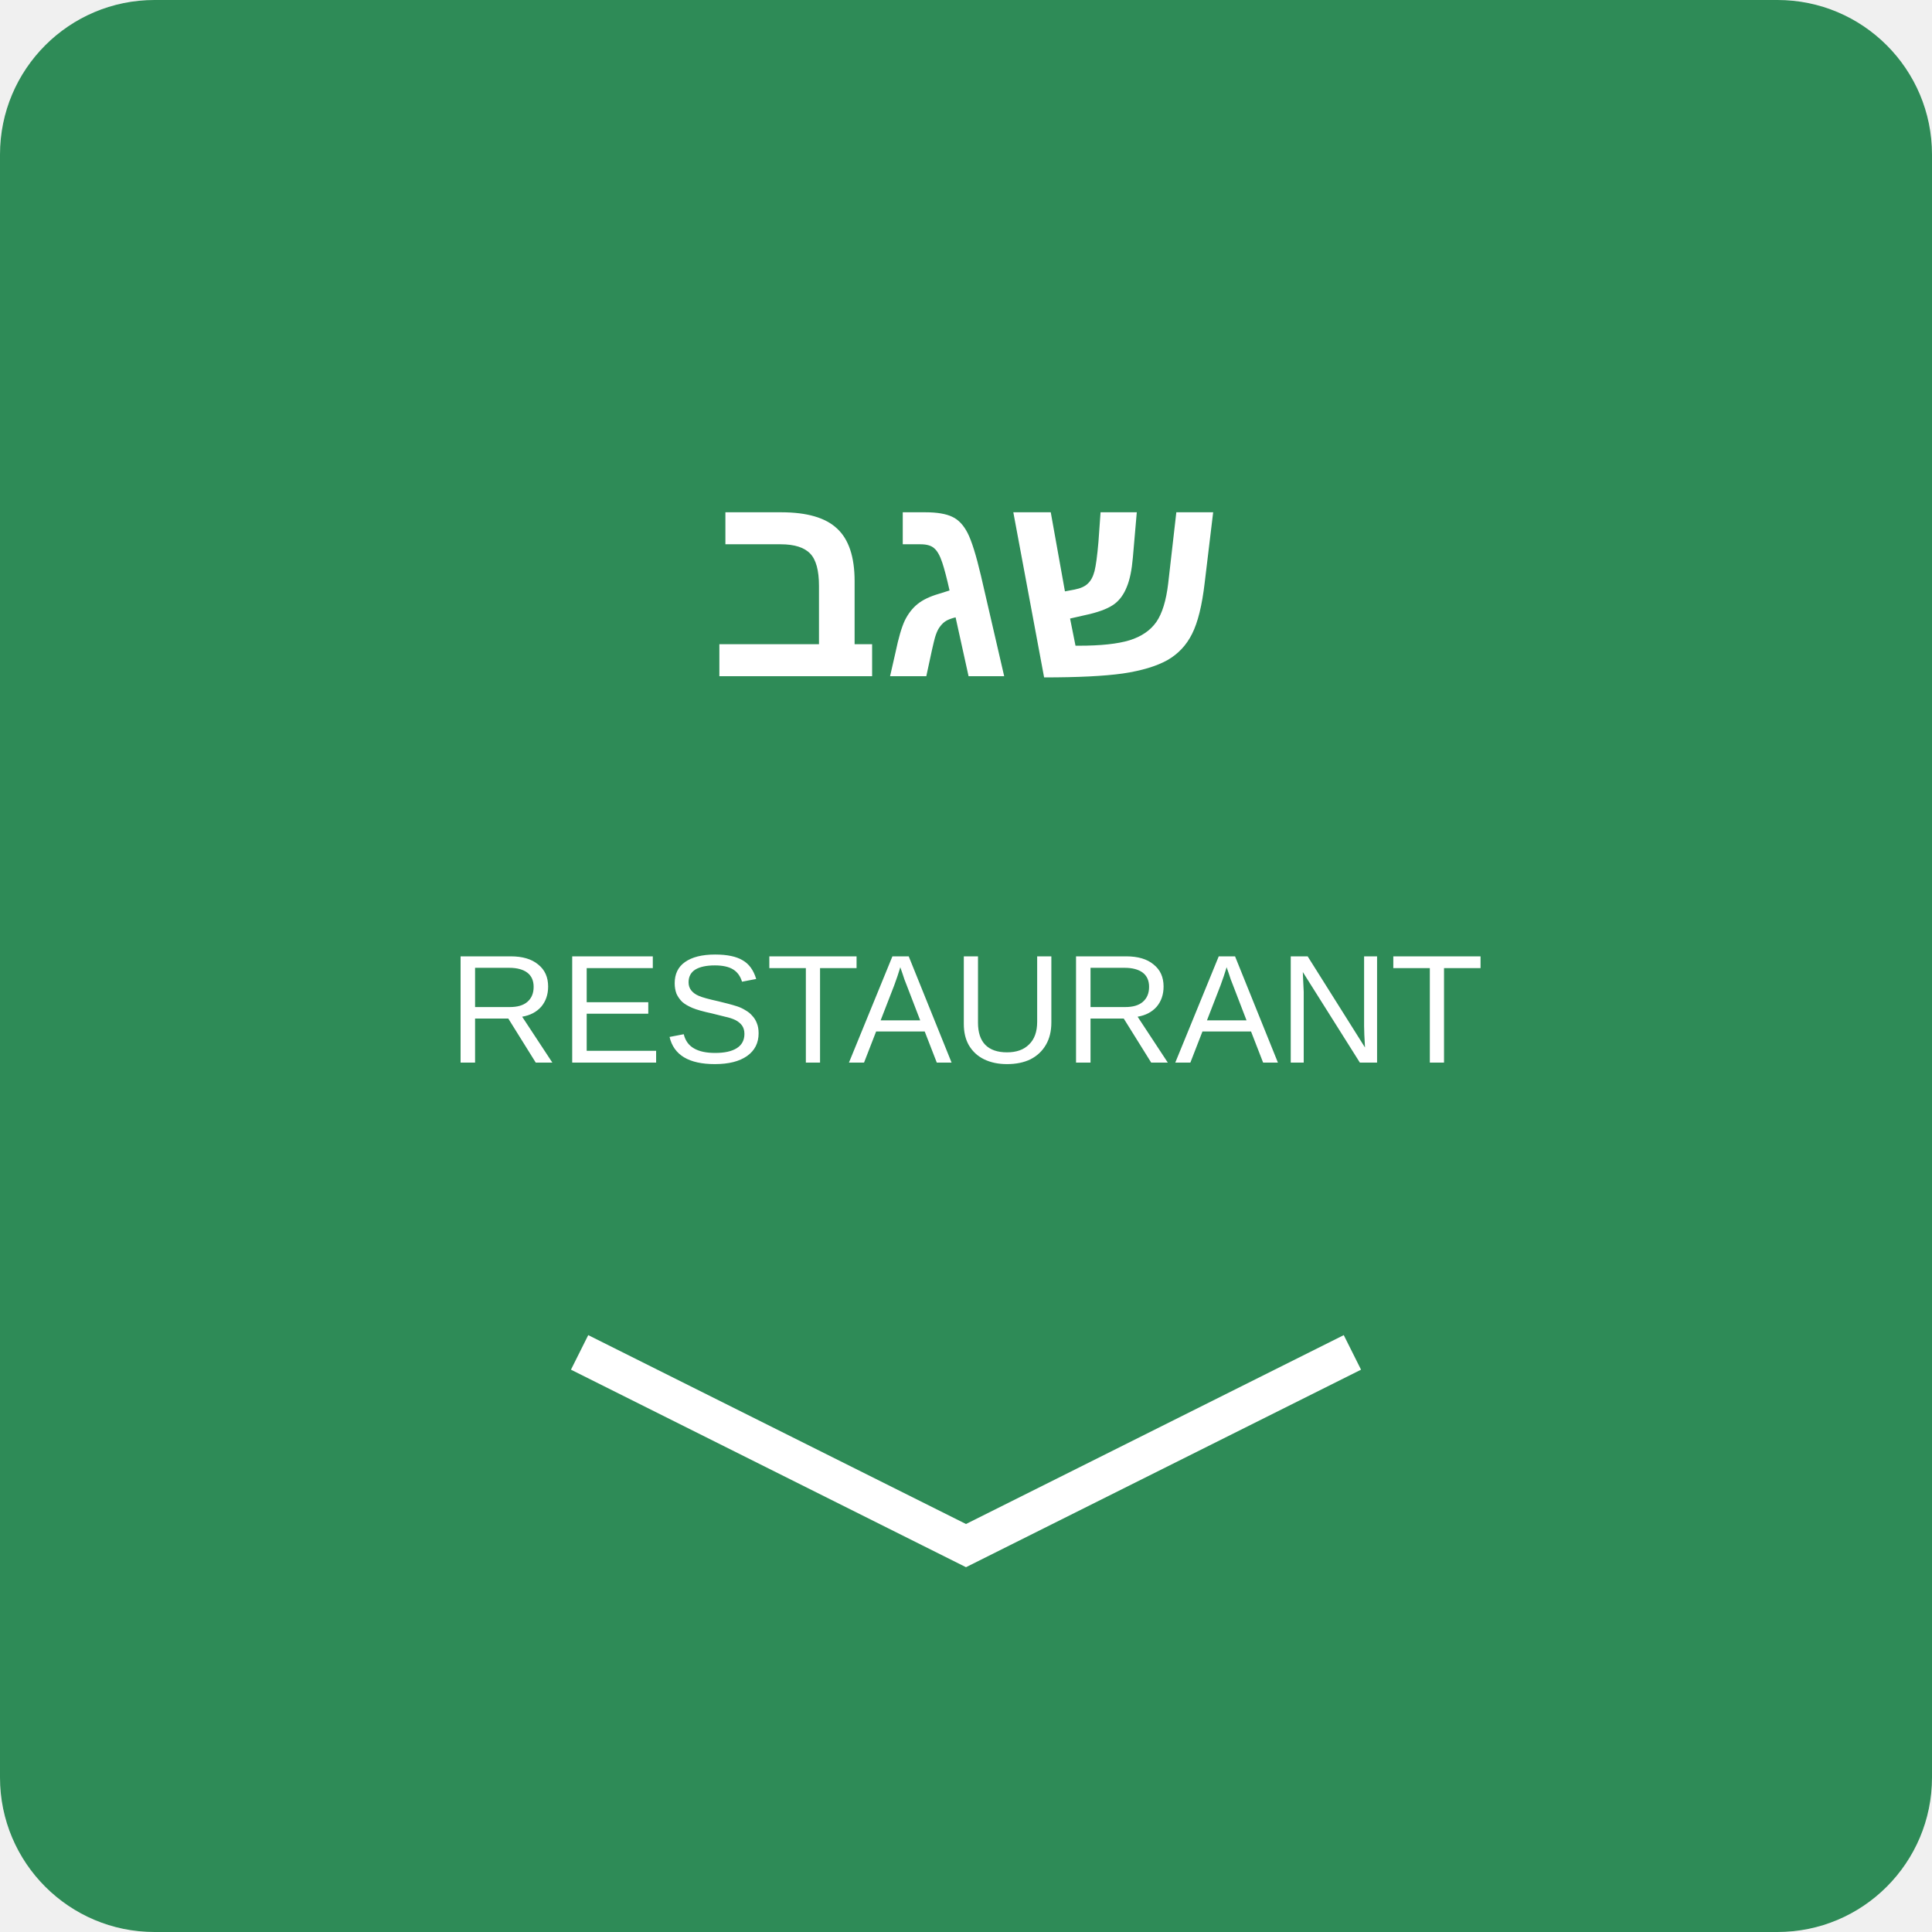
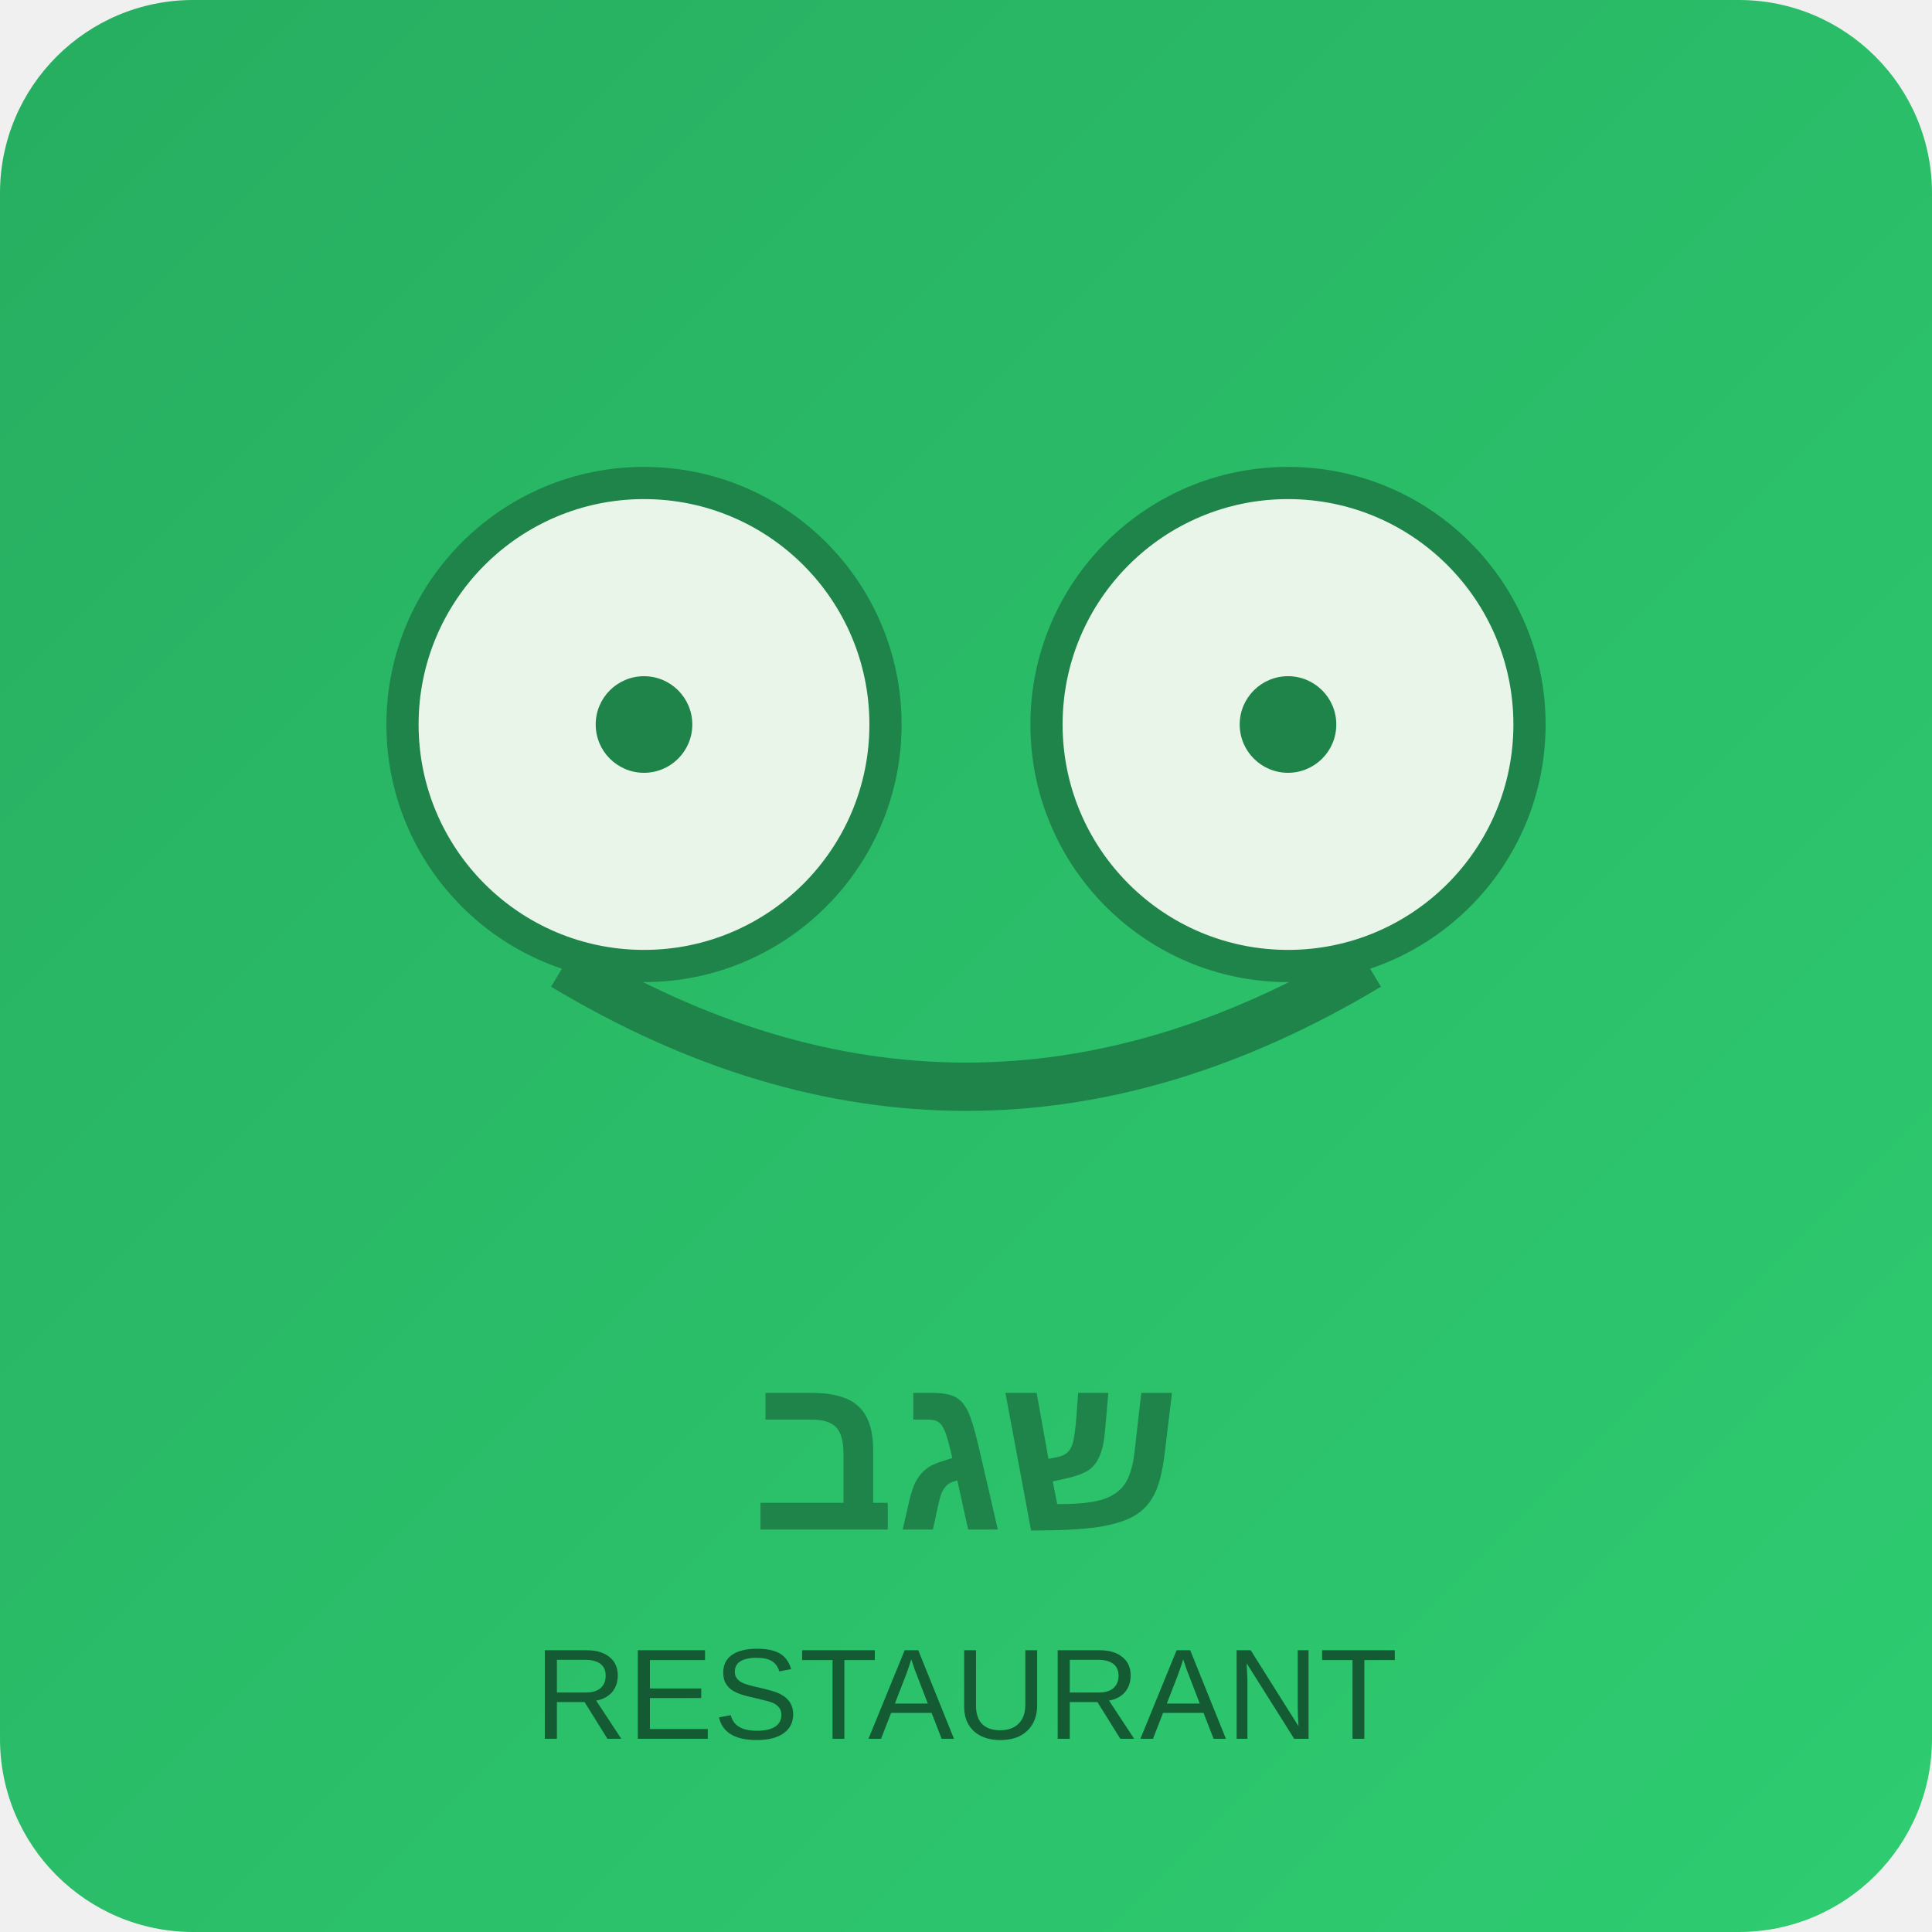
- <svg xmlns="http://www.w3.org/2000/svg" width="100" height="100" viewBox="0 0 100 100">
-   <rect width="100" height="100" fill="#2E8B57" rx="8" />
-   <text x="50" y="35" font-family="Arial, sans-serif" font-size="14" font-weight="bold" text-anchor="middle" fill="white">שגב</text>
-   <text x="50" y="55" font-family="Arial, sans-serif" font-size="8" text-anchor="middle" fill="white">RESTAURANT</text>
-   <path d="M30 70 L50 80 L70 70" stroke="white" stroke-width="2" fill="none" />
+ <svg xmlns="http://www.w3.org/2000/svg" width="120" height="120" viewBox="0 0 120 120">
+   <defs>
+     <linearGradient id="greenGradient" x1="0%" y1="0%" x2="100%" y2="100%">
+       <stop offset="0%" style="stop-color:#27AE60;stop-opacity:1" />
+       <stop offset="100%" style="stop-color:#2ECC71;stop-opacity:1" />
+     </linearGradient>
+   </defs>
+   <rect width="120" height="120" fill="url(#greenGradient)" rx="12" />
+   <circle cx="40" cy="45" r="15" fill="#E8F5E8" stroke="#1E8449" stroke-width="2" />
+   <circle cx="80" cy="45" r="15" fill="#E8F5E8" stroke="#1E8449" stroke-width="2" />
+   <path d="M35 60 Q60 75 85 60" stroke="#1E8449" stroke-width="3" fill="none" />
+   <circle cx="40" cy="45" r="3" fill="#1E8449" />
+   <circle cx="80" cy="45" r="3" fill="#1E8449" />
+   <text x="60" y="95" font-family="Arial, sans-serif" font-size="14" font-weight="bold" text-anchor="middle" fill="#1E8449">שגב</text>
+   <text x="60" y="108" font-family="Arial, sans-serif" font-size="8" text-anchor="middle" fill="#145A32">RESTAURANT</text>
</svg>
